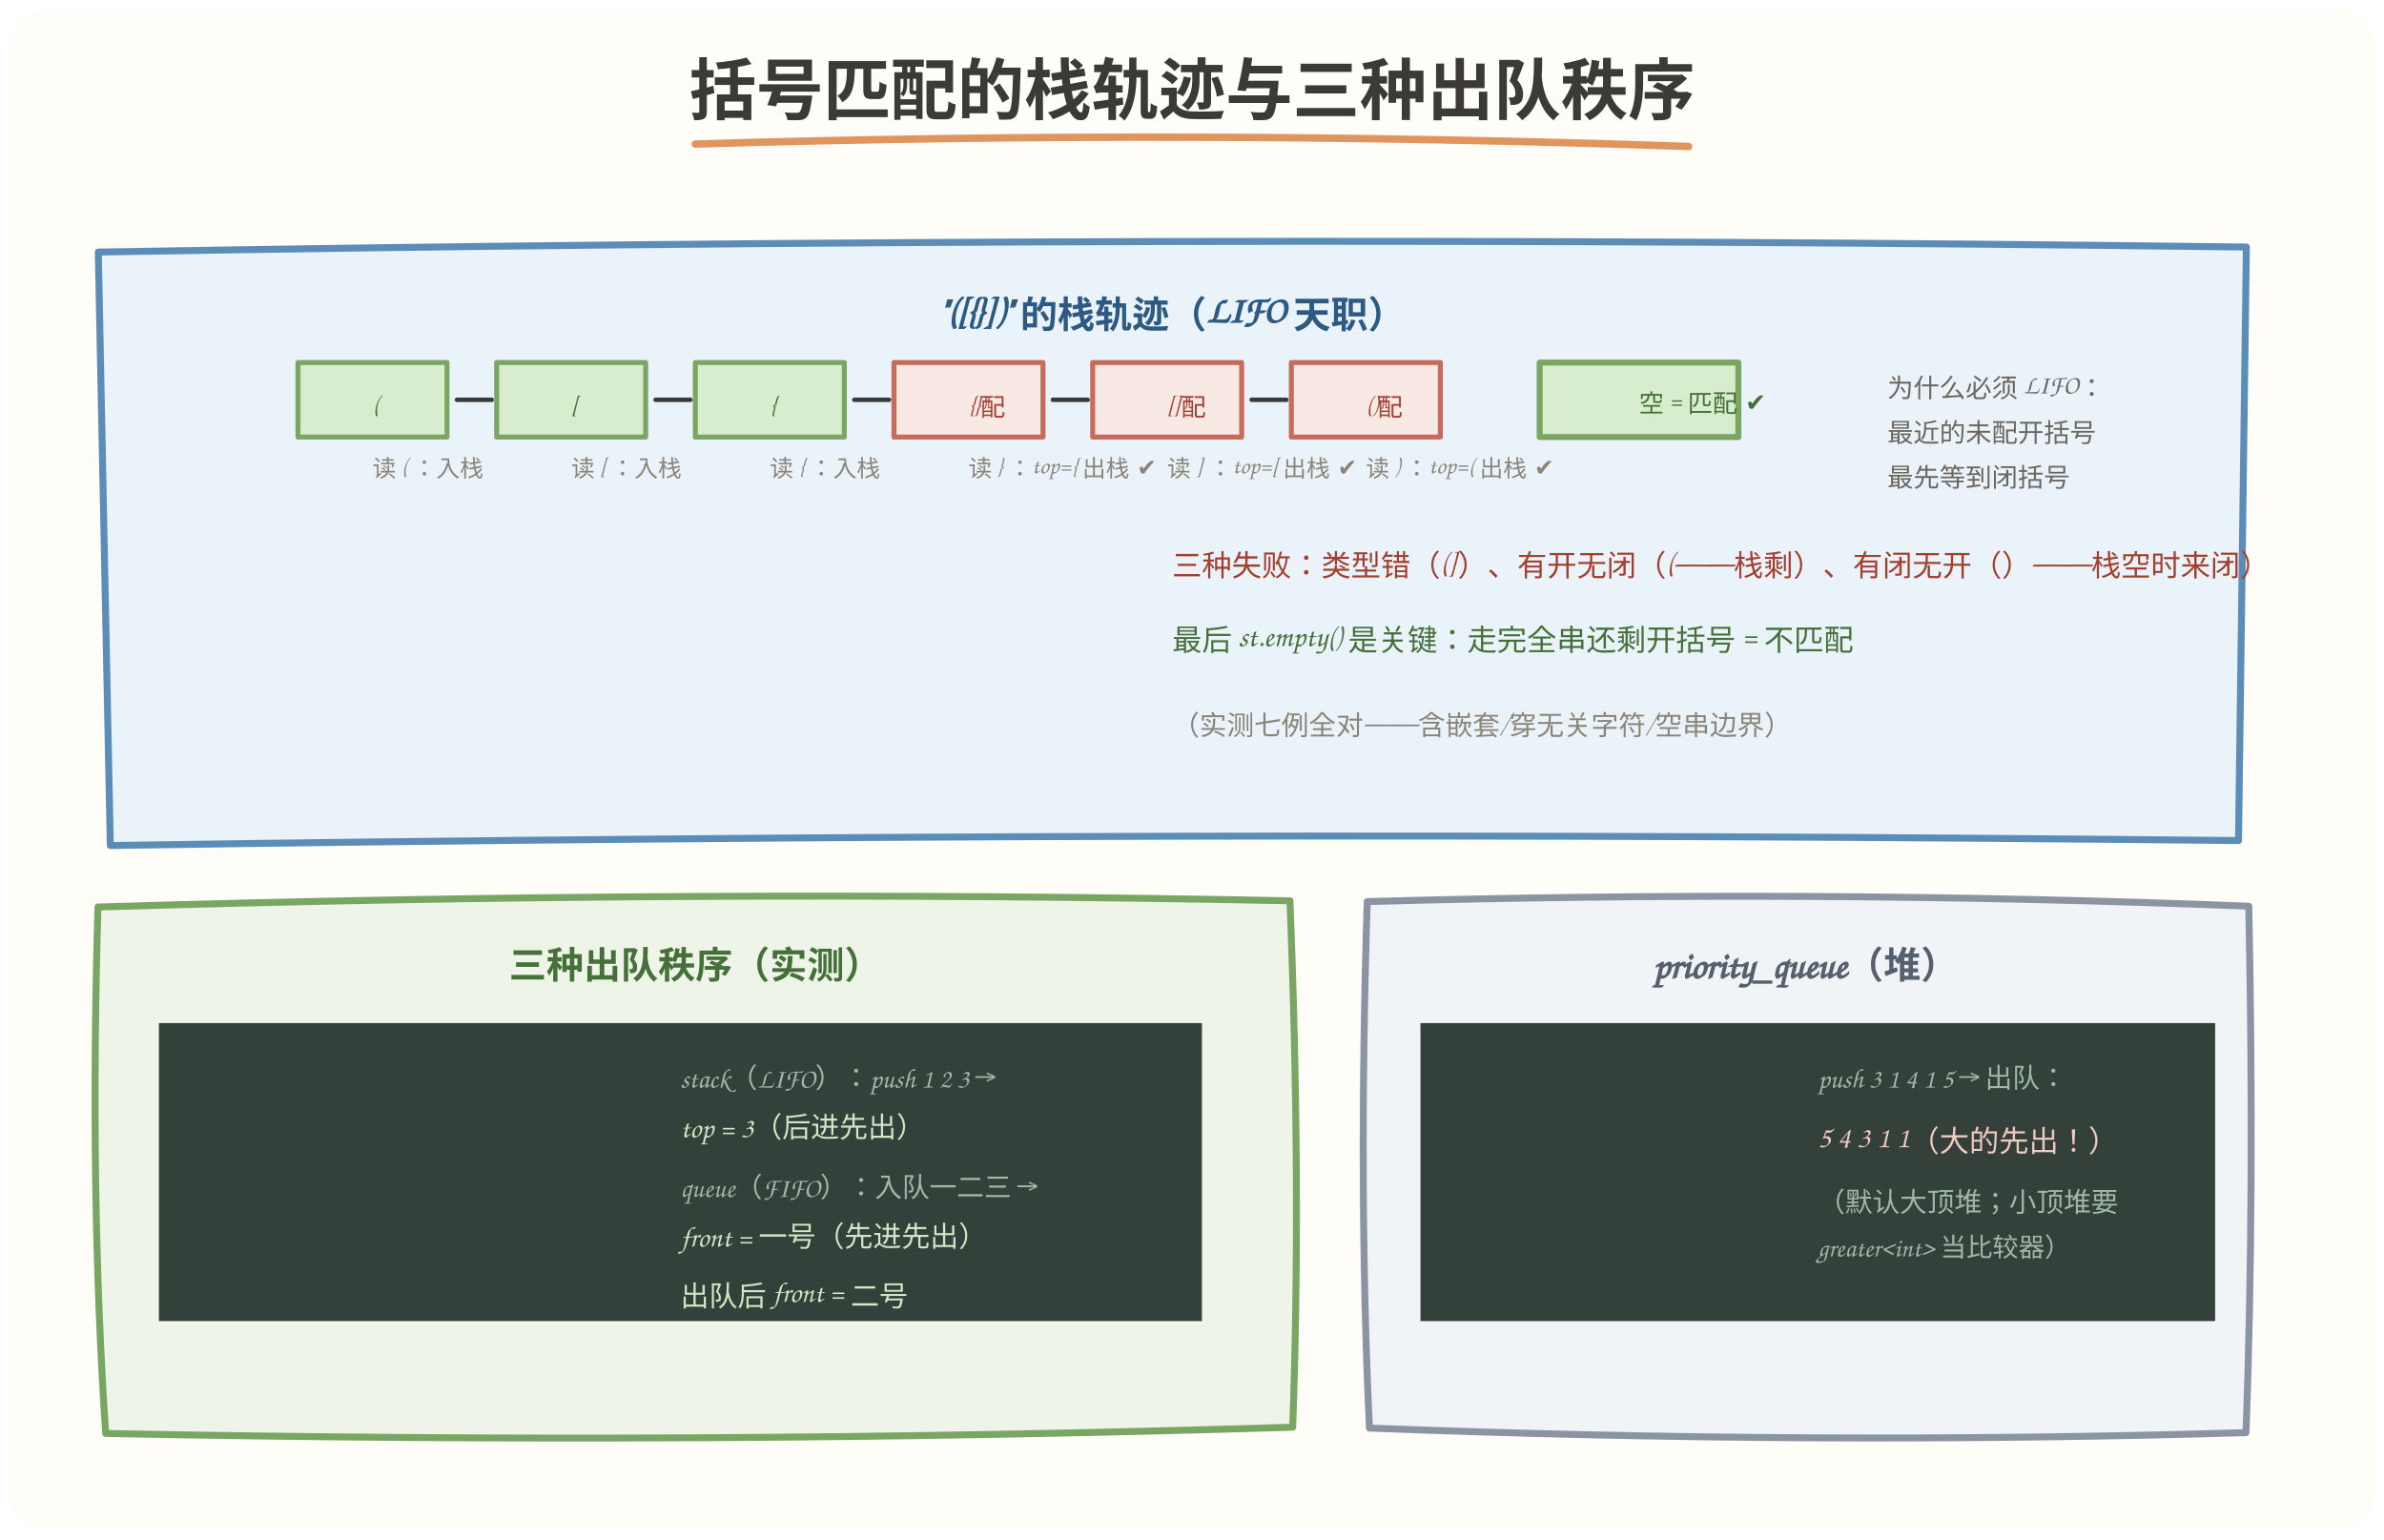
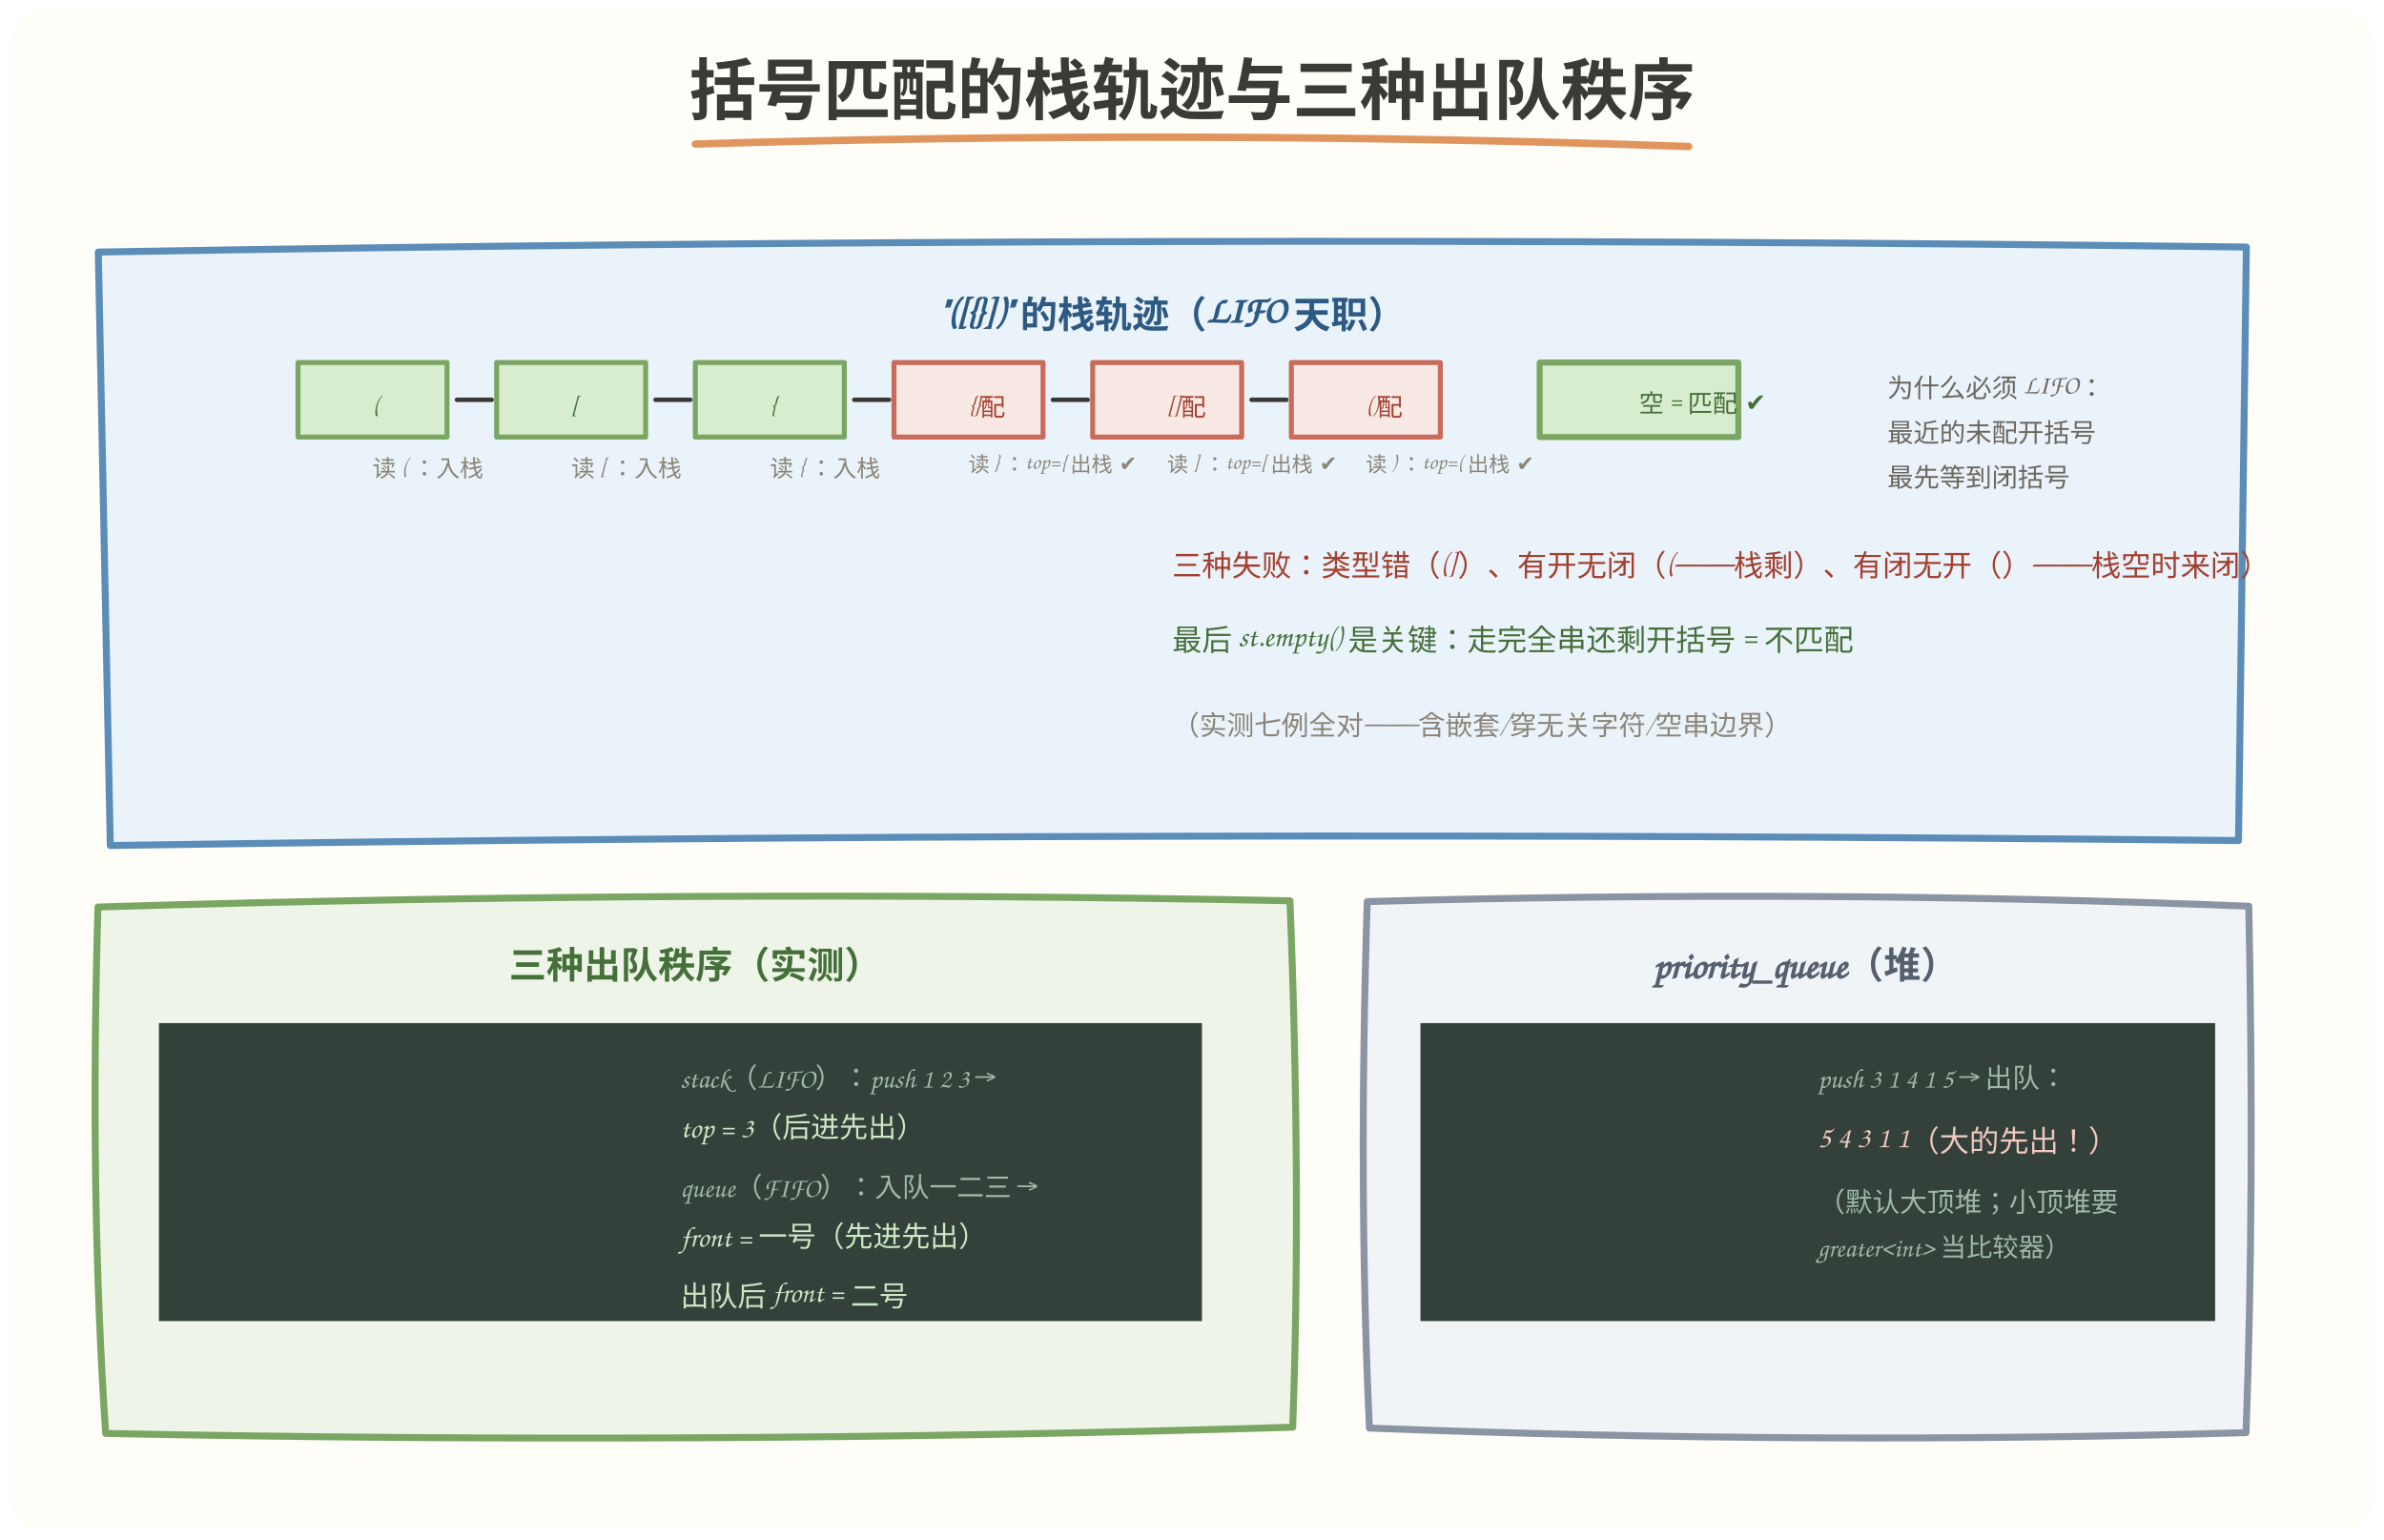
<svg xmlns="http://www.w3.org/2000/svg" viewBox="0 0 960 620" font-family="'Kaiti SC','KaiTi','Comic Sans MS',cursive">
  <rect x="4" y="4" width="952" height="612" rx="14" fill="#fffdf7" />
  <g stroke-linecap="round" stroke-linejoin="round">
    <text x="480" y="46" text-anchor="middle" font-size="27" font-weight="bold" fill="#3b3a36">括号匹配的栈轨迹与三种出队秩序</text>
    <path d="M 280,58 Q 480,52 680,59" fill="none" stroke="#e0955f" stroke-width="3" />
    <path d="M 40,100 Q 470,94 905,101 L 901,340 Q 470,334 44,339 Z" fill="#eaf2fa" stroke="#5b8db8" stroke-width="2.8" transform="rotate(-0.2 472 220)" />
    <text x="472" y="130" text-anchor="middle" font-size="15" font-weight="bold" fill="#2c5a82">"([{}])" 的栈轨迹（LIFO 天职）</text>
    <rect x="120" y="146" width="60" height="30" fill="#d8ecce" stroke="#7aa663" stroke-width="2" />
    <text x="150" y="166" font-size="10" fill="#45703a">(</text>
    <text x="150" y="192" font-size="9.5" fill="#8a8578">读 ( ：入栈</text>
    <rect x="200" y="146" width="60" height="30" fill="#d8ecce" stroke="#7aa663" stroke-width="2" />
    <text x="230" y="166" font-size="10" fill="#45703a">[</text>
    <text x="230" y="192" font-size="9.5" fill="#8a8578">读 [ ：入栈</text>
    <rect x="280" y="146" width="60" height="30" fill="#d8ecce" stroke="#7aa663" stroke-width="2" />
    <text x="310" y="166" font-size="10" fill="#45703a">{</text>
    <text x="310" y="192" font-size="9.5" fill="#8a8578">读 { ：入栈</text>
    <rect x="360" y="146" width="60" height="30" fill="#f9e9e5" stroke="#c96a5a" stroke-width="2" />
    <text x="390" y="166" font-size="10" fill="#a33f2e">{}配</text>
-     <text x="390" y="192" font-size="9.5" fill="#8a8578">读 } ：top={ 出栈 ✔</text>
+     <text x="390" y="190" font-size="8.5" fill="#8a8578">读 } ：top={ 出栈 ✔</text>
    <rect x="440" y="146" width="60" height="30" fill="#f9e9e5" stroke="#c96a5a" stroke-width="2" />
    <text x="470" y="166" font-size="10" fill="#a33f2e">[]配</text>
-     <text x="470" y="192" font-size="9.5" fill="#8a8578">读 ] ：top=[ 出栈 ✔</text>
+     <text x="470" y="190" font-size="8.5" fill="#8a8578">读 ] ：top=[ 出栈 ✔</text>
    <rect x="520" y="146" width="60" height="30" fill="#f9e9e5" stroke="#c96a5a" stroke-width="2" />
    <text x="550" y="166" font-size="10" fill="#a33f2e">()配</text>
-     <text x="550" y="192" font-size="9.5" fill="#8a8578">读 ) ：top=( 出栈 ✔</text>
+     <text x="550" y="190" font-size="8.5" fill="#8a8578">读 ) ：top=( 出栈 ✔</text>
    <rect x="620" y="146" width="80" height="30" fill="#d8ecce" stroke="#7aa663" stroke-width="2.4" />
    <text x="660" y="166" font-size="10" fill="#45703a">空 = 匹配 ✔</text>
    <path d="M 184,161 Q 192,161 198,161" fill="none" stroke="#3b3a36" stroke-width="1.8" />
    <path d="M 264,161 Q 272,161 278,161" fill="none" stroke="#3b3a36" stroke-width="1.8" />
    <path d="M 344,161 Q 352,161 358,161" fill="none" stroke="#3b3a36" stroke-width="1.8" />
    <path d="M 424,161 Q 432,161 438,161" fill="none" stroke="#3b3a36" stroke-width="1.8" />
    <path d="M 504,161 Q 512,161 518,161" fill="none" stroke="#3b3a36" stroke-width="1.8" />
    <text x="760" y="160" font-size="10.5" fill="#6b675e">为什么必须 LIFO：</text>
    <text x="760" y="178" font-size="10.5" fill="#6b675e">最近的未配开括号</text>
    <text x="760" y="196" font-size="10.5" fill="#6b675e">最先等到闭括号</text>
    <text x="472" y="232" font-size="12" fill="#a33f2e">三种失败：类型错（(]）、有开无闭（(——栈剩）、有闭无开（）——栈空时来闭）</text>
    <text x="472" y="262" font-size="12" fill="#45703a">最后 st.empty() 是关键：走完全串还剩开括号 = 不匹配</text>
    <text x="472" y="296" font-size="11" fill="#8a8578">（实测七例全对——含嵌套/穿无关字符/空串边界）</text>
    <path d="M 40,364 Q 280,358 520,364 Q 524,480 520,576 Q 280,582 42,576 Q 36,480 40,364 Z" fill="#eef5e8" stroke="#7aa663" stroke-width="2.8" transform="rotate(-0.3 280 470)" />
    <text x="280" y="394" text-anchor="middle" font-size="15" font-weight="bold" fill="#45703a">三种出队秩序（实测）</text>
    <rect x="64" y="412" width="420" height="120" fill="#33413a" />
    <text x="274" y="438" font-size="11" fill="#9fb8a8">stack（LIFO）：push 1 2 3 →</text>
    <text x="274" y="458" font-size="11.5" fill="#cfe8c6">　top = 3（后进先出）</text>
    <text x="274" y="482" font-size="11" fill="#9fb8a8">queue（FIFO）：入队一二三 →</text>
    <text x="274" y="502" font-size="11.5" fill="#cfe8c6">　front = 一号（先进先出）</text>
    <text x="274" y="526" font-size="11.5" fill="#cfe8c6">　出队后 front = 二号</text>
    <path d="M 550,364 Q 730,358 905,364 Q 908,480 905,576 Q 730,582 552,576 Q 547,480 550,364 Z" fill="#f1f4f7" stroke="#8a94a3" stroke-width="2.8" transform="rotate(0.3 727 470)" />
    <text x="727" y="394" text-anchor="middle" font-size="15" font-weight="bold" fill="#55606e">priority_queue（堆）</text>
    <rect x="572" y="412" width="320" height="120" fill="#33413a" />
    <text x="732" y="438" font-size="11" fill="#9fb8a8">push 3 1 4 1 5 → 出队：</text>
    <text x="732" y="462" font-size="12" fill="#f0c9c0">5 4 3 1 1（大的先出！）</text>
    <text x="732" y="488" font-size="11" fill="#9fb8a8">（默认大顶堆；小顶堆要</text>
    <text x="732" y="506" font-size="10.5" fill="#9fb8a8">　greater&lt;int&gt; 当比较器）</text>
  </g>
</svg>
